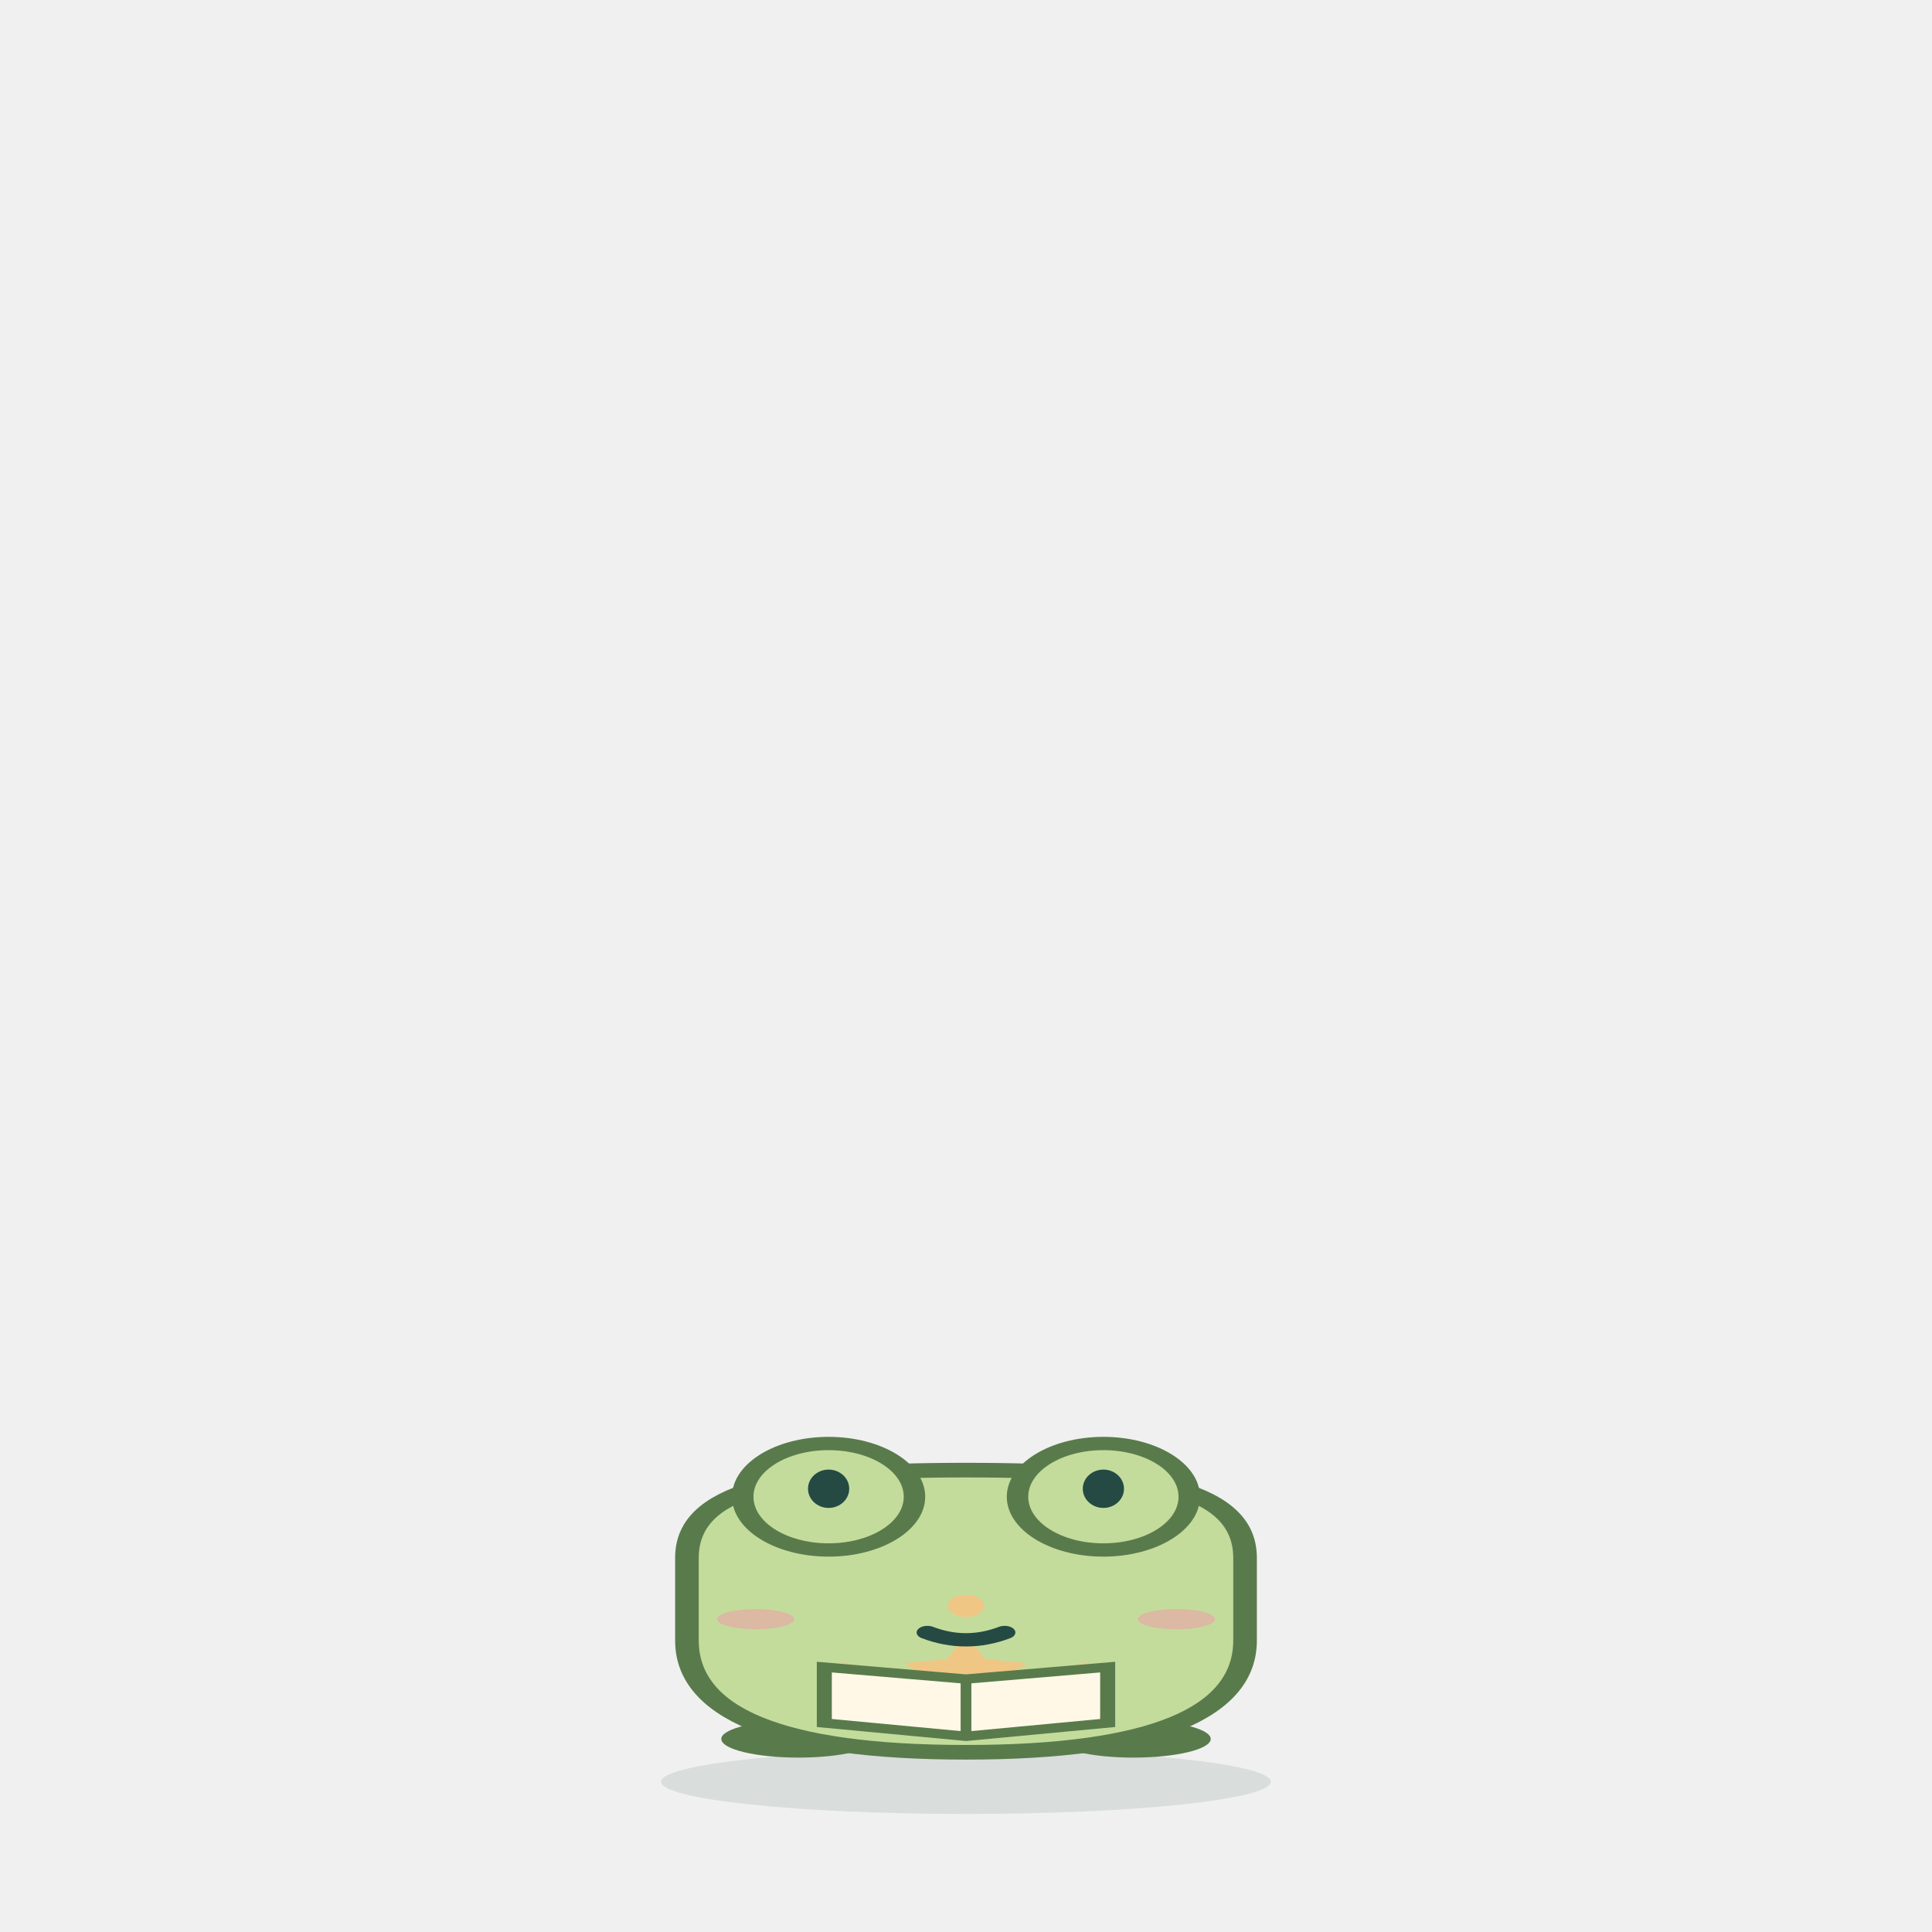
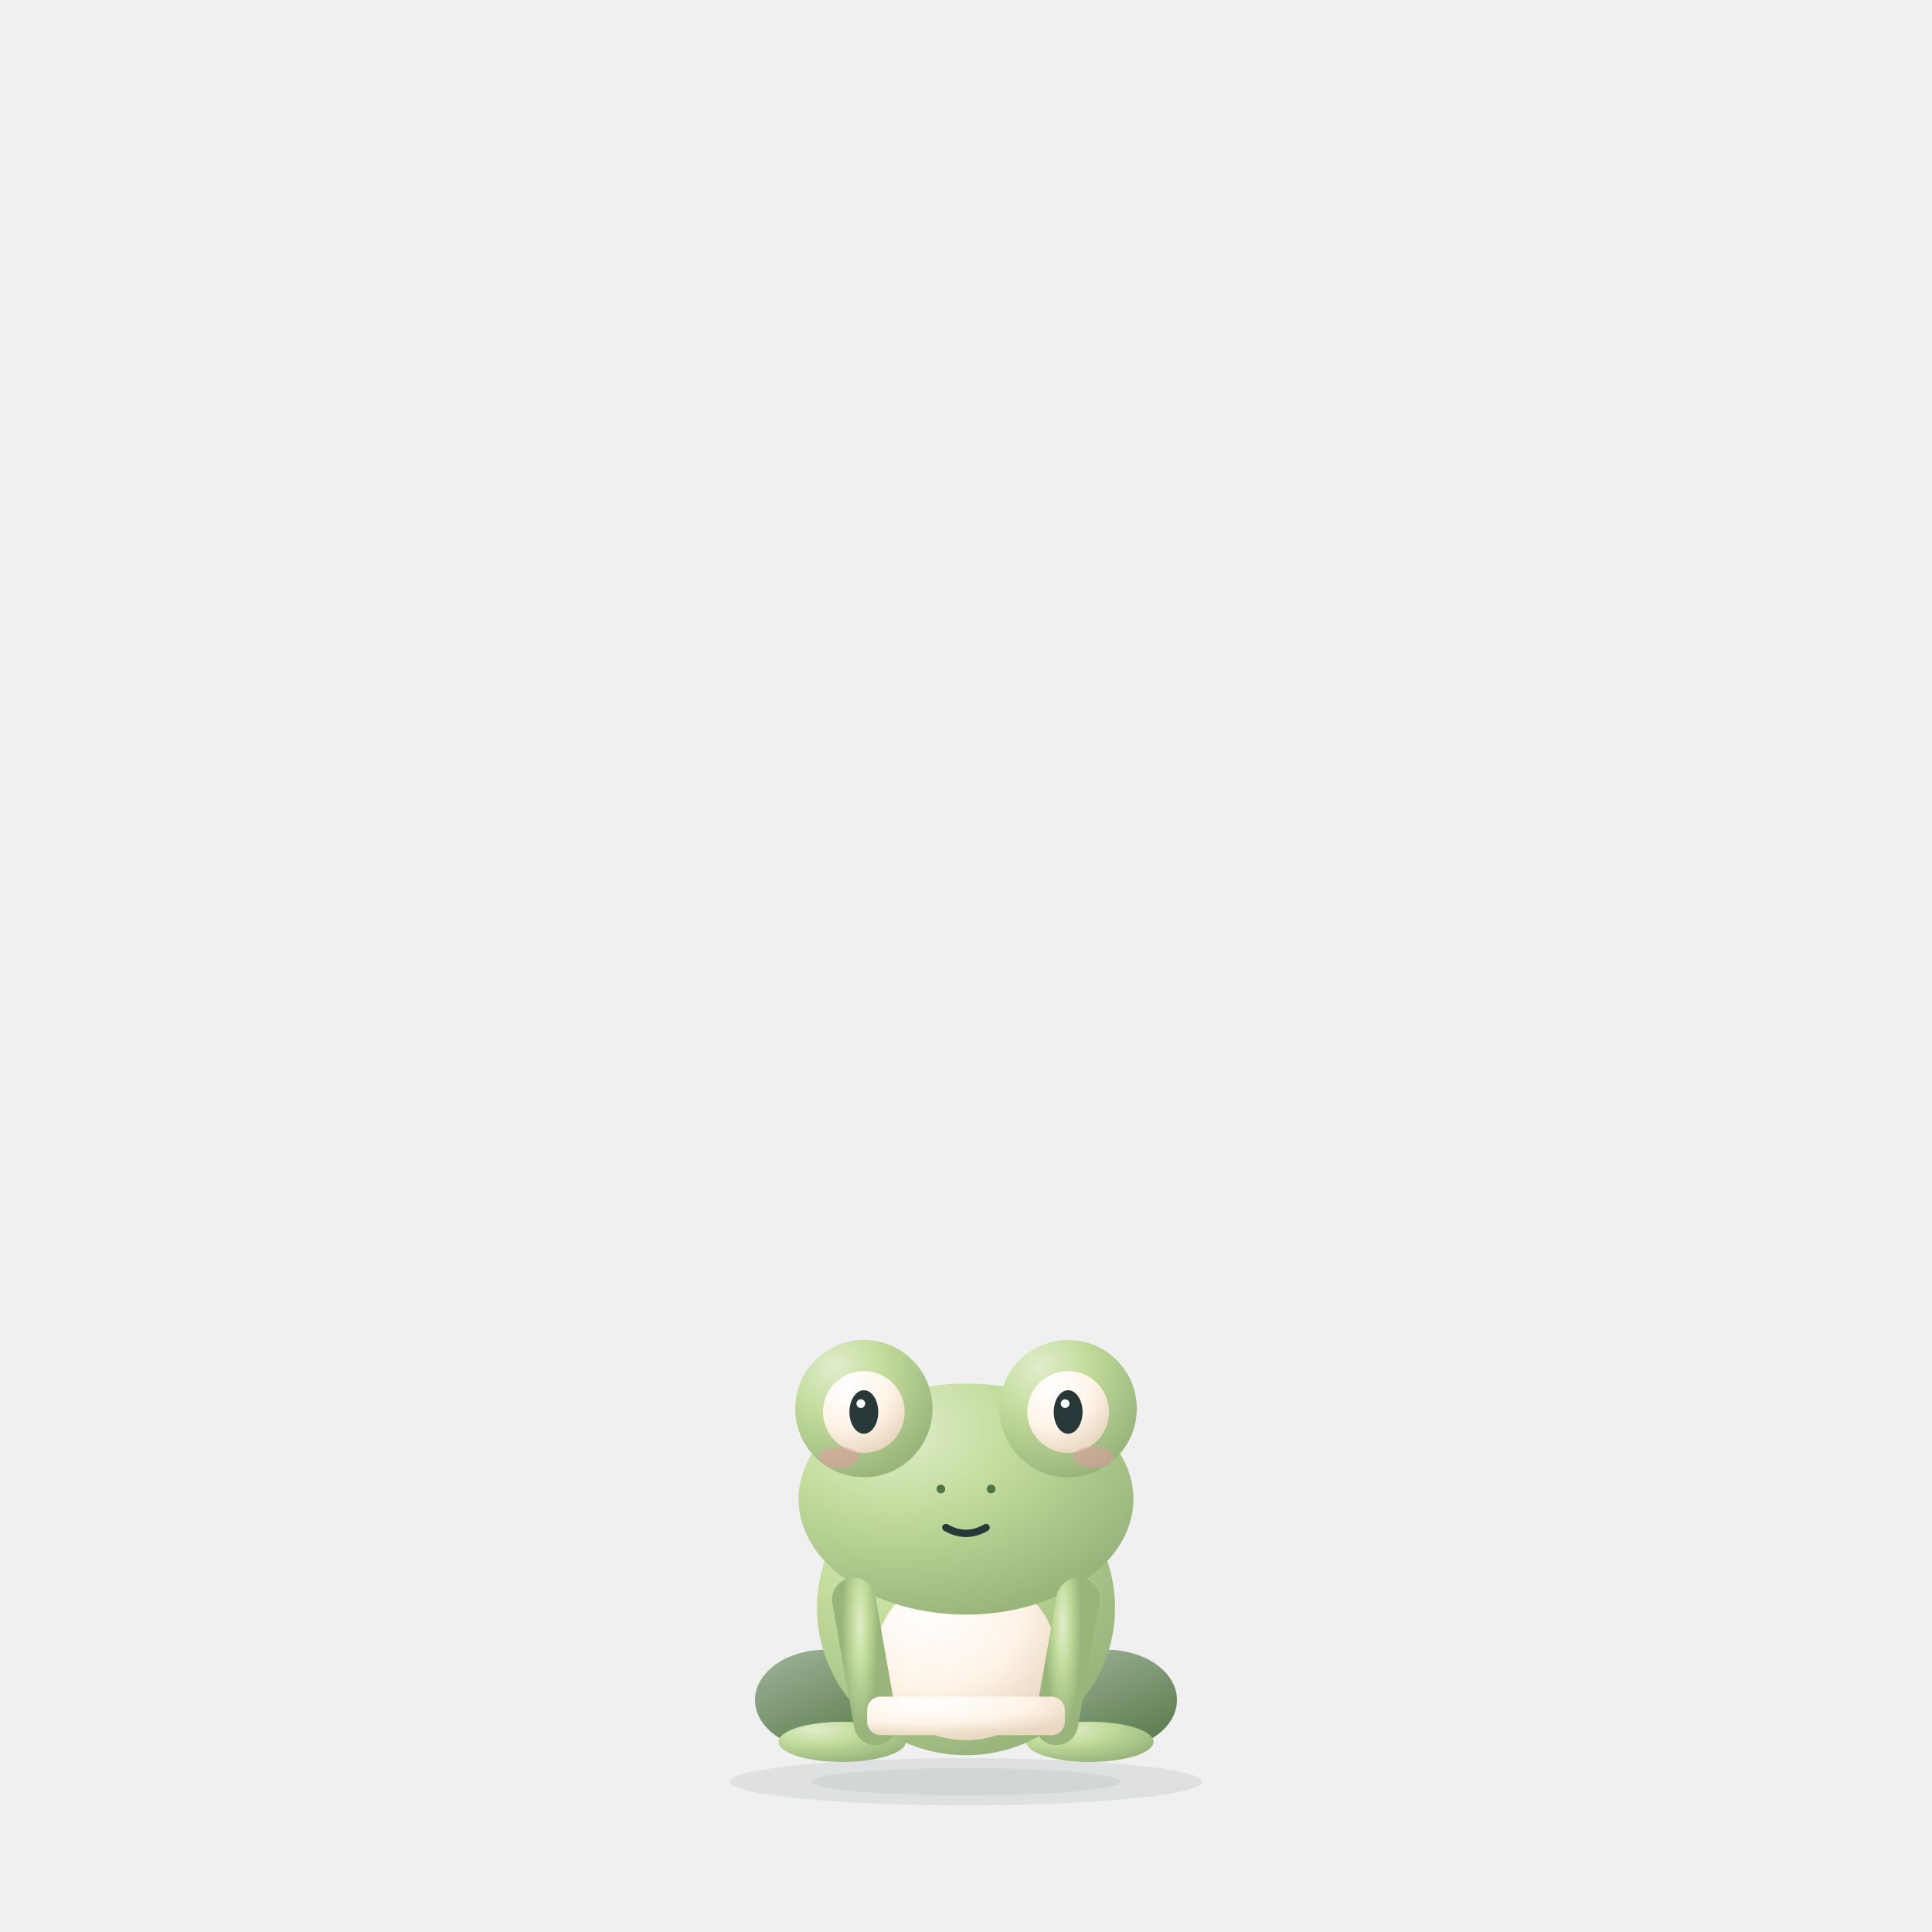
- <svg xmlns="http://www.w3.org/2000/svg" viewBox="-15 -25 45 45" role="img" data-species="frog" aria-label="Matcha Frog">
-   <style>#body-js{transform-origin:7.5px 15px}.breathe{animation:breathe 3s ease-in-out infinite}.rest{animation:breathe 5s ease-in-out infinite}.celebrate{animation:bounce .7s ease-in-out infinite}.work{animation:breathe 1.7s ease-in-out infinite}.sway{animation:sway 1s ease-in-out infinite}.sparkle,.dream{animation:glow 1.6s ease-in-out infinite}.leaf{transform-origin:7.5px 3.7px;animation:sway 3s ease-in-out infinite}@keyframes breathe{50%{transform:translateY(-.25px) scaleY(1.012)}}@keyframes bounce{50%{transform:translateY(-1px) rotate(-2deg)}}@keyframes sway{50%{transform:rotate(3deg)}}@keyframes glow{50%{opacity:.4}}@media(prefers-reduced-motion:reduce){*{animation:none!important}}</style>
-   <ellipse id="shadow-js" cx="7.5" cy="16.5" rx="7.1" ry=".75" fill="#294b43" opacity=".12" />
-   <g data-size-profile="legacy-pet-footprint" transform="translate(0 6.08) scale(1 .62)">
+ <svg xmlns="http://www.w3.org/2000/svg" viewBox="-15 -25 45 45" preserveAspectRatio="xMidYMid meet" role="img" data-species="frog" data-art-version="3" aria-label="Matcha Frog">
+   <defs>
+     <radialGradient id="paint-body" cx=".29" cy=".20" r=".84">
+       <stop stop-color="#e0edcc" />
+       <stop offset=".42" stop-color="#c3dc9c" />
+       <stop offset="1" stop-color="#99b57c" />
+     </radialGradient>
+     <linearGradient id="paint-trim" x1=".2" y1="0" x2=".8" y2="1">
+       <stop stop-color="#9bb094" />
+       <stop offset="1" stop-color="#597b4c" />
+     </linearGradient>
+     <radialGradient id="paint-cream" cx=".30" cy=".18" r=".85">
+       <stop stop-color="#ffffff" />
+       <stop offset=".6" stop-color="#fff4e8" />
+       <stop offset="1" stop-color="#e9d8c2" />
+     </radialGradient>
+     <linearGradient id="paint-gold" x1="0" y1="0" x2="1" y2="1">
+       <stop stop-color="#f7e0bc" />
+       <stop offset=".45" stop-color="#f0c685" />
+       <stop offset="1" stop-color="#dcae78" />
+     </linearGradient>
+     <linearGradient id="paint-screen" x1="0" y1="0" x2=".8" y2="1">
+       <stop stop-color="#42615e" />
+       <stop offset="1" stop-color="#263d3b" />
+     </linearGradient>
+   </defs>
+   <style>#body-js{transform-origin:7.5px 16px}.idle-motion{animation:breathe 3.6s ease-in-out infinite}.working-motion{animation:focus 2.2s ease-in-out infinite}.happy-motion{animation:hop 1.3s ease-in-out infinite}.rest-motion{animation:rest 4.4s ease-in-out infinite}.reaction-motion{animation:greet 1.8s ease-in-out infinite}.crest{animation:crest 3.6s ease-in-out infinite}.tail{animation:tail 3.6s ease-in-out infinite}.claw-left{animation:claw-left 3.6s ease-in-out infinite}.claw-right{animation:claw-right 3.6s ease-in-out infinite}.happy-motion .claw-left{animation:wave-left 1.3s ease-in-out infinite}.happy-motion .claw-right{animation:wave-right 1.3s ease-in-out infinite}.happy-motion .limb-right{animation:wave-right 1.3s ease-in-out infinite}.working-motion .limb-left{animation:tap .65s ease-in-out infinite}.working-motion .limb-right{animation:tap .65s .32s ease-in-out infinite}.sparkles,.dream{animation:glow 1.8s ease-in-out infinite}.blink-open{animation:blink-open 4.1s linear infinite}.blink-lids{animation:blink-lids 4.1s linear infinite;opacity:0}.rest-motion .crest,.rest-motion .tail,.rest-motion .claw-left,.rest-motion .claw-right{animation-duration:5s}@keyframes breathe{50%{transform:translateY(-.16px)}}@keyframes focus{50%{transform:translateY(-.10px) rotate(.5deg)}}@keyframes rest{50%{transform:translateY(-.09px)}}@keyframes hop{0%,100%{transform:translateY(0) rotate(0)}40%{transform:translateY(-.65px) rotate(-1.2deg)}70%{transform:translateY(-.18px) rotate(1deg)}}@keyframes greet{50%{transform:translateY(-.3px) rotate(2deg)}}@keyframes crest{50%{transform:rotate(3deg)}}@keyframes tail{50%{transform:rotate(-5deg)}}@keyframes claw-left{50%{transform:rotate(-5deg)}}@keyframes claw-right{50%{transform:rotate(5deg)}}@keyframes wave-left{50%{transform:rotate(-20deg)}}@keyframes wave-right{50%{transform:rotate(20deg)}}@keyframes tap{50%{transform:translateY(.3px)}}@keyframes glow{50%{opacity:.35}}@keyframes blink-open{0%,93%,97%,100%{opacity:1}94%,96%{opacity:0}}@keyframes blink-lids{0%,93%,97%,100%{opacity:0}94%,96%{opacity:1}}@media(prefers-reduced-motion:reduce){*{animation:none!important}.blink-lids{display:none}}</style>
+   <ellipse id="shadow-js" cx="7.5" cy="16.5" rx="5.5" ry=".55" fill="#294b43" opacity=".09" />
+   <ellipse cx="7.5" cy="16.5" rx="3.6" ry=".32" fill="#294b43" opacity=".07" />
+   <g data-size-profile="compact-uniform" transform="translate(1.65 3.52) scale(.78)">
    <g id="body-js">
-       <g class="work">
-         <ellipse cx="3.6" cy="15.2" rx="1.8" ry=".7" fill="#597b4c" />
-         <ellipse cx="11.4" cy="15.2" rx="1.8" ry=".7" fill="#597b4c" />
-         <path d="M1 8.4C1 5.8 3.2 5.1 7.5 5.1s6.5.7 6.5 3.3v3.1c0 2.7-2.1 4.2-6.5 4.2S1 14.2 1 11.5z" fill="#c3dc9c" stroke="#597b4c" stroke-width=".55" />
-         <circle cx="4.3" cy="6.1" r="2" fill="#c3dc9c" stroke="#597b4c" stroke-width=".5" />
-         <circle cx="10.7" cy="6.1" r="2" fill="#c3dc9c" stroke="#597b4c" stroke-width=".5" />
-         <circle cx="7.5" cy="10.2" r=".42" fill="#f0c685" />
-         <circle cx="4.7" cy="12.6" r=".28" fill="#f0c685" opacity=".55" />
-         <circle cx="10.3" cy="12.6" r=".28" fill="#f0c685" opacity=".55" />
-         <g id="matcha-lab-idle-accent">
-           <path d="M7.5 11.3l.45.9 1 .15-.72.7.17 1-.9-.48-.9.48.17-1-.72-.7 1-.15z" fill="#f0c685" />
+       <g class="working-motion" style="transform-origin:7.5px 16px">
+         <ellipse cx="3.3" cy="14.2" rx="2.1" ry="1.5" fill="url(#paint-trim)" />
+         <ellipse cx="11.7" cy="14.2" rx="2.1" ry="1.5" fill="url(#paint-trim)" />
+         <ellipse cx="3.8" cy="15.45" rx="1.9" ry=".6" fill="url(#paint-body)" />
+         <ellipse cx="11.2" cy="15.45" rx="1.9" ry=".6" fill="url(#paint-body)" />
+         <ellipse cx="7.5" cy="11.45" rx="4.45" ry="4.4" fill="url(#paint-body)" />
+         <ellipse cx="7.5" cy="12.9" rx="2.7" ry="2.5" fill="url(#paint-cream)" />
+         <ellipse cx="7.5" cy="8.2" rx="5.0" ry="3.45" fill="url(#paint-body)" />
+         <circle cx="4.45" cy="5.5" r="2.05" fill="url(#paint-body)" />
+         <circle cx="10.55" cy="5.5" r="2.05" fill="url(#paint-body)" />
+         <circle cx="4.45" cy="5.6" r="1.22" fill="url(#paint-cream)" />
+         <circle cx="10.55" cy="5.6" r="1.22" fill="url(#paint-cream)" />
+         <g class="limb-left" style="transform-origin:4px 11px">
+           <path d="M4.15 11.2 4.8 14.9" stroke="url(#paint-body)" stroke-width="1.3" stroke-linecap="round" />
        </g>
-         <g id="eyes-js" fill="#254a44">
-           <ellipse cx="4.3" cy="5.8" rx=".48" ry=".72" />
-           <ellipse cx="10.7" cy="5.8" rx=".48" ry=".72" />
+         <g class="limb-right" style="transform-origin:11px 11px">
+           <path d="M10.85 11.2 10.2 14.9" stroke="url(#paint-body)" stroke-width="1.3" stroke-linecap="round" />
+         </g>
+         <circle cx="6.75" cy="7.9" r=".13" fill="#527346" />
+         <circle cx="8.25" cy="7.9" r=".13" fill="#527346" />
+         <g id="matcha-lab-idle-accent" />
+         <g id="eyes-js" fill="#283738">
+           <g class="blink-open">
+             <ellipse cx="4.45" cy="5.6" rx="0.43" ry="0.65" />
+             <ellipse cx="10.55" cy="5.6" rx="0.43" ry="0.65" />
+             <circle cx="4.36" cy="5.35" r=".13" fill="white" />
+             <circle cx="10.46" cy="5.35" r=".13" fill="white" />
+           </g>
+           <g class="blink-lids">
+             <path d="M4.02 5.60q0.43 .40 0.86 0M10.12 5.60q0.43 .40 0.86 0" fill="none" stroke="#283738" stroke-width=".25" stroke-linecap="round" />
+           </g>
        </g>
        <g id="eyes-doze" style="display:none">
-           <path d="M3.3 9.1h2.4m4.2 0h2.4" stroke="#254a44" stroke-width=".7" />
+           <path d="M4.02 5.60q0.43 .40 0.86 0M10.12 5.60q0.43 .40 0.86 0" fill="none" stroke="#283738" stroke-width=".25" stroke-linecap="round" />
        </g>
-         <ellipse cx="2.6" cy="10.7" rx=".9" ry=".38" fill="#ee9caa" opacity=".55" />
-         <ellipse cx="12.4" cy="10.7" rx=".9" ry=".38" fill="#ee9caa" opacity=".55" />
-         <g fill="none" stroke="#254a44" stroke-width=".5" stroke-linecap="round">
-           <path d="M6.6 11.2q.9.55 1.8 0" />
-         </g>
-         <g class="tool">
-           <path d="M4.2 12.5l3.3.45 3.3-.45v2.1l-3.3.5-3.3-.5z" fill="#fff8e7" stroke="#597b4c" stroke-width=".35" />
-           <path d="M7.5 13v2" stroke="#597b4c" stroke-width=".25" />
+         <ellipse cx="3.70" cy="6.95" rx=".60" ry=".32" fill="#ed94a7" opacity=".46" />
+         <ellipse cx="11.30" cy="6.95" rx=".60" ry=".32" fill="#ed94a7" opacity=".46" />
+         <path d="M6.9 9.05q.6 0.35 1.2 0" fill="none" stroke="#283738" stroke-width=".22" stroke-linecap="round" />
+         <g class="typing-prop">
+           <rect x="4.55" y="14.1" width="5.9" height="1.15" rx=".40" fill="url(#paint-cream)" />
+           <path d="M5.25 14.65h.45m.55 0h.45m.55 0h.45m.55 0h.45m.55 0h.45" stroke="url(#paint-trim)" stroke-width=".14" stroke-linecap="round" />
        </g>
      </g>
    </g>
  </g>
</svg>
